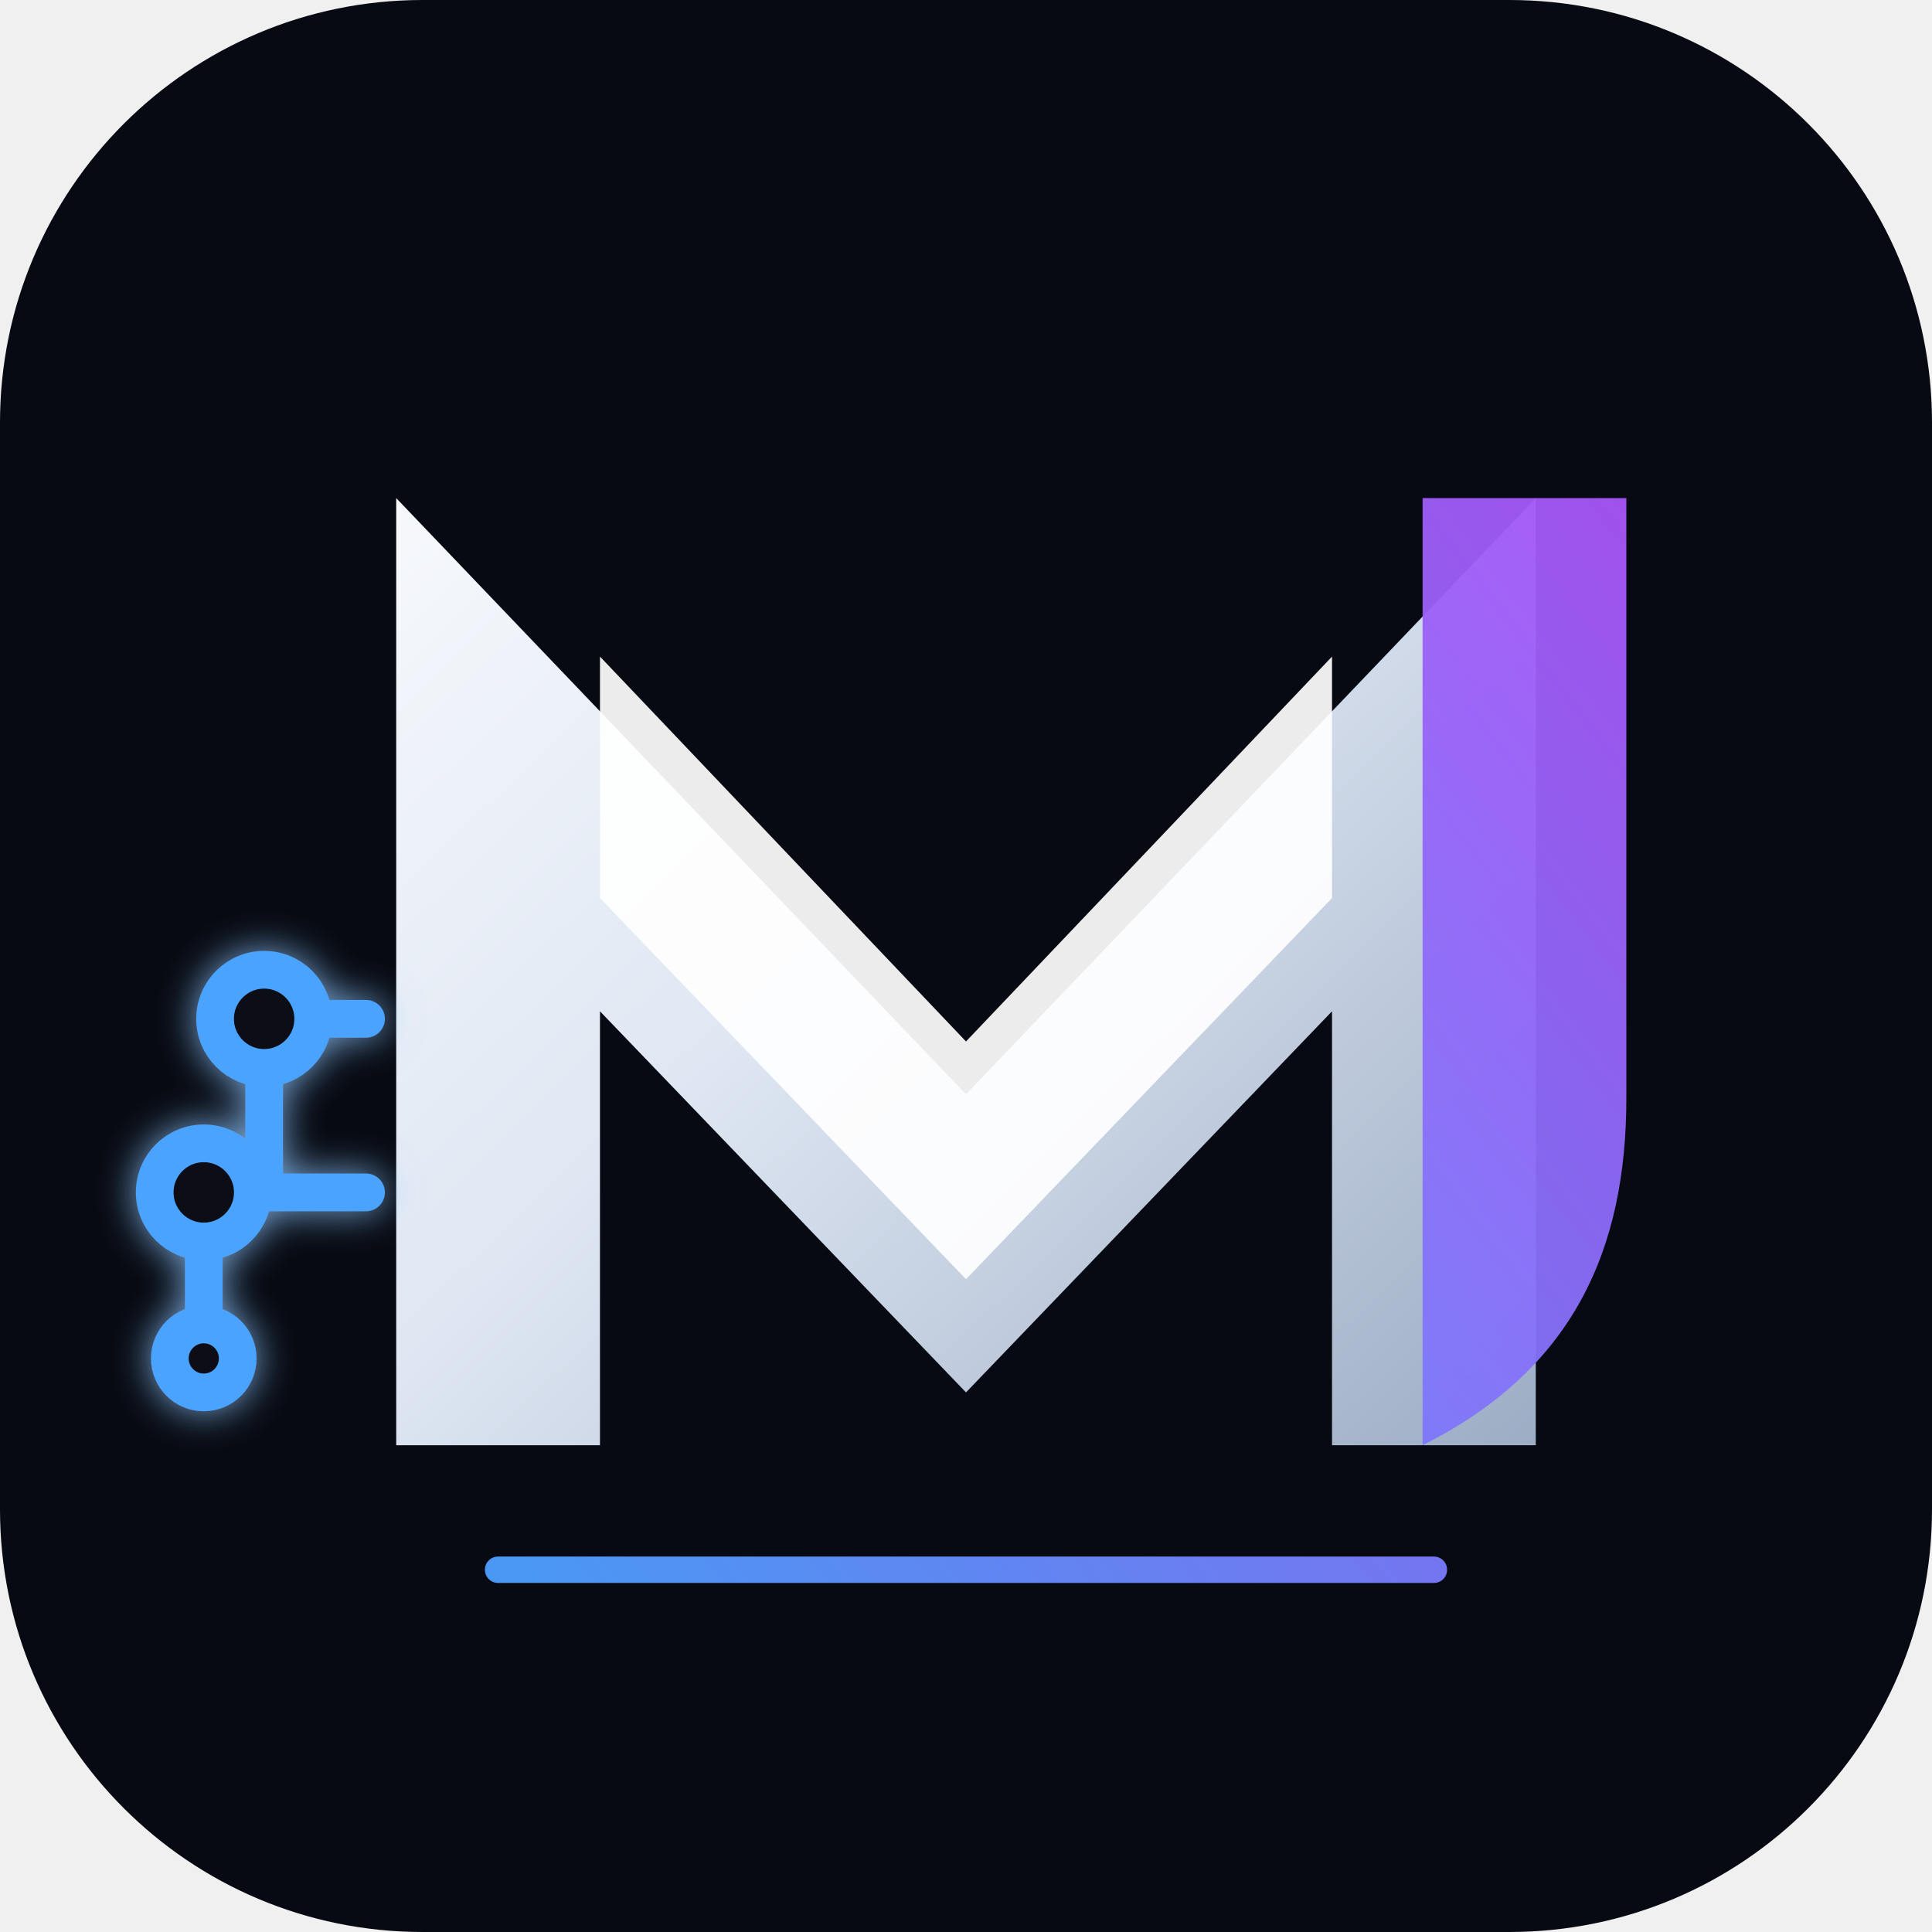
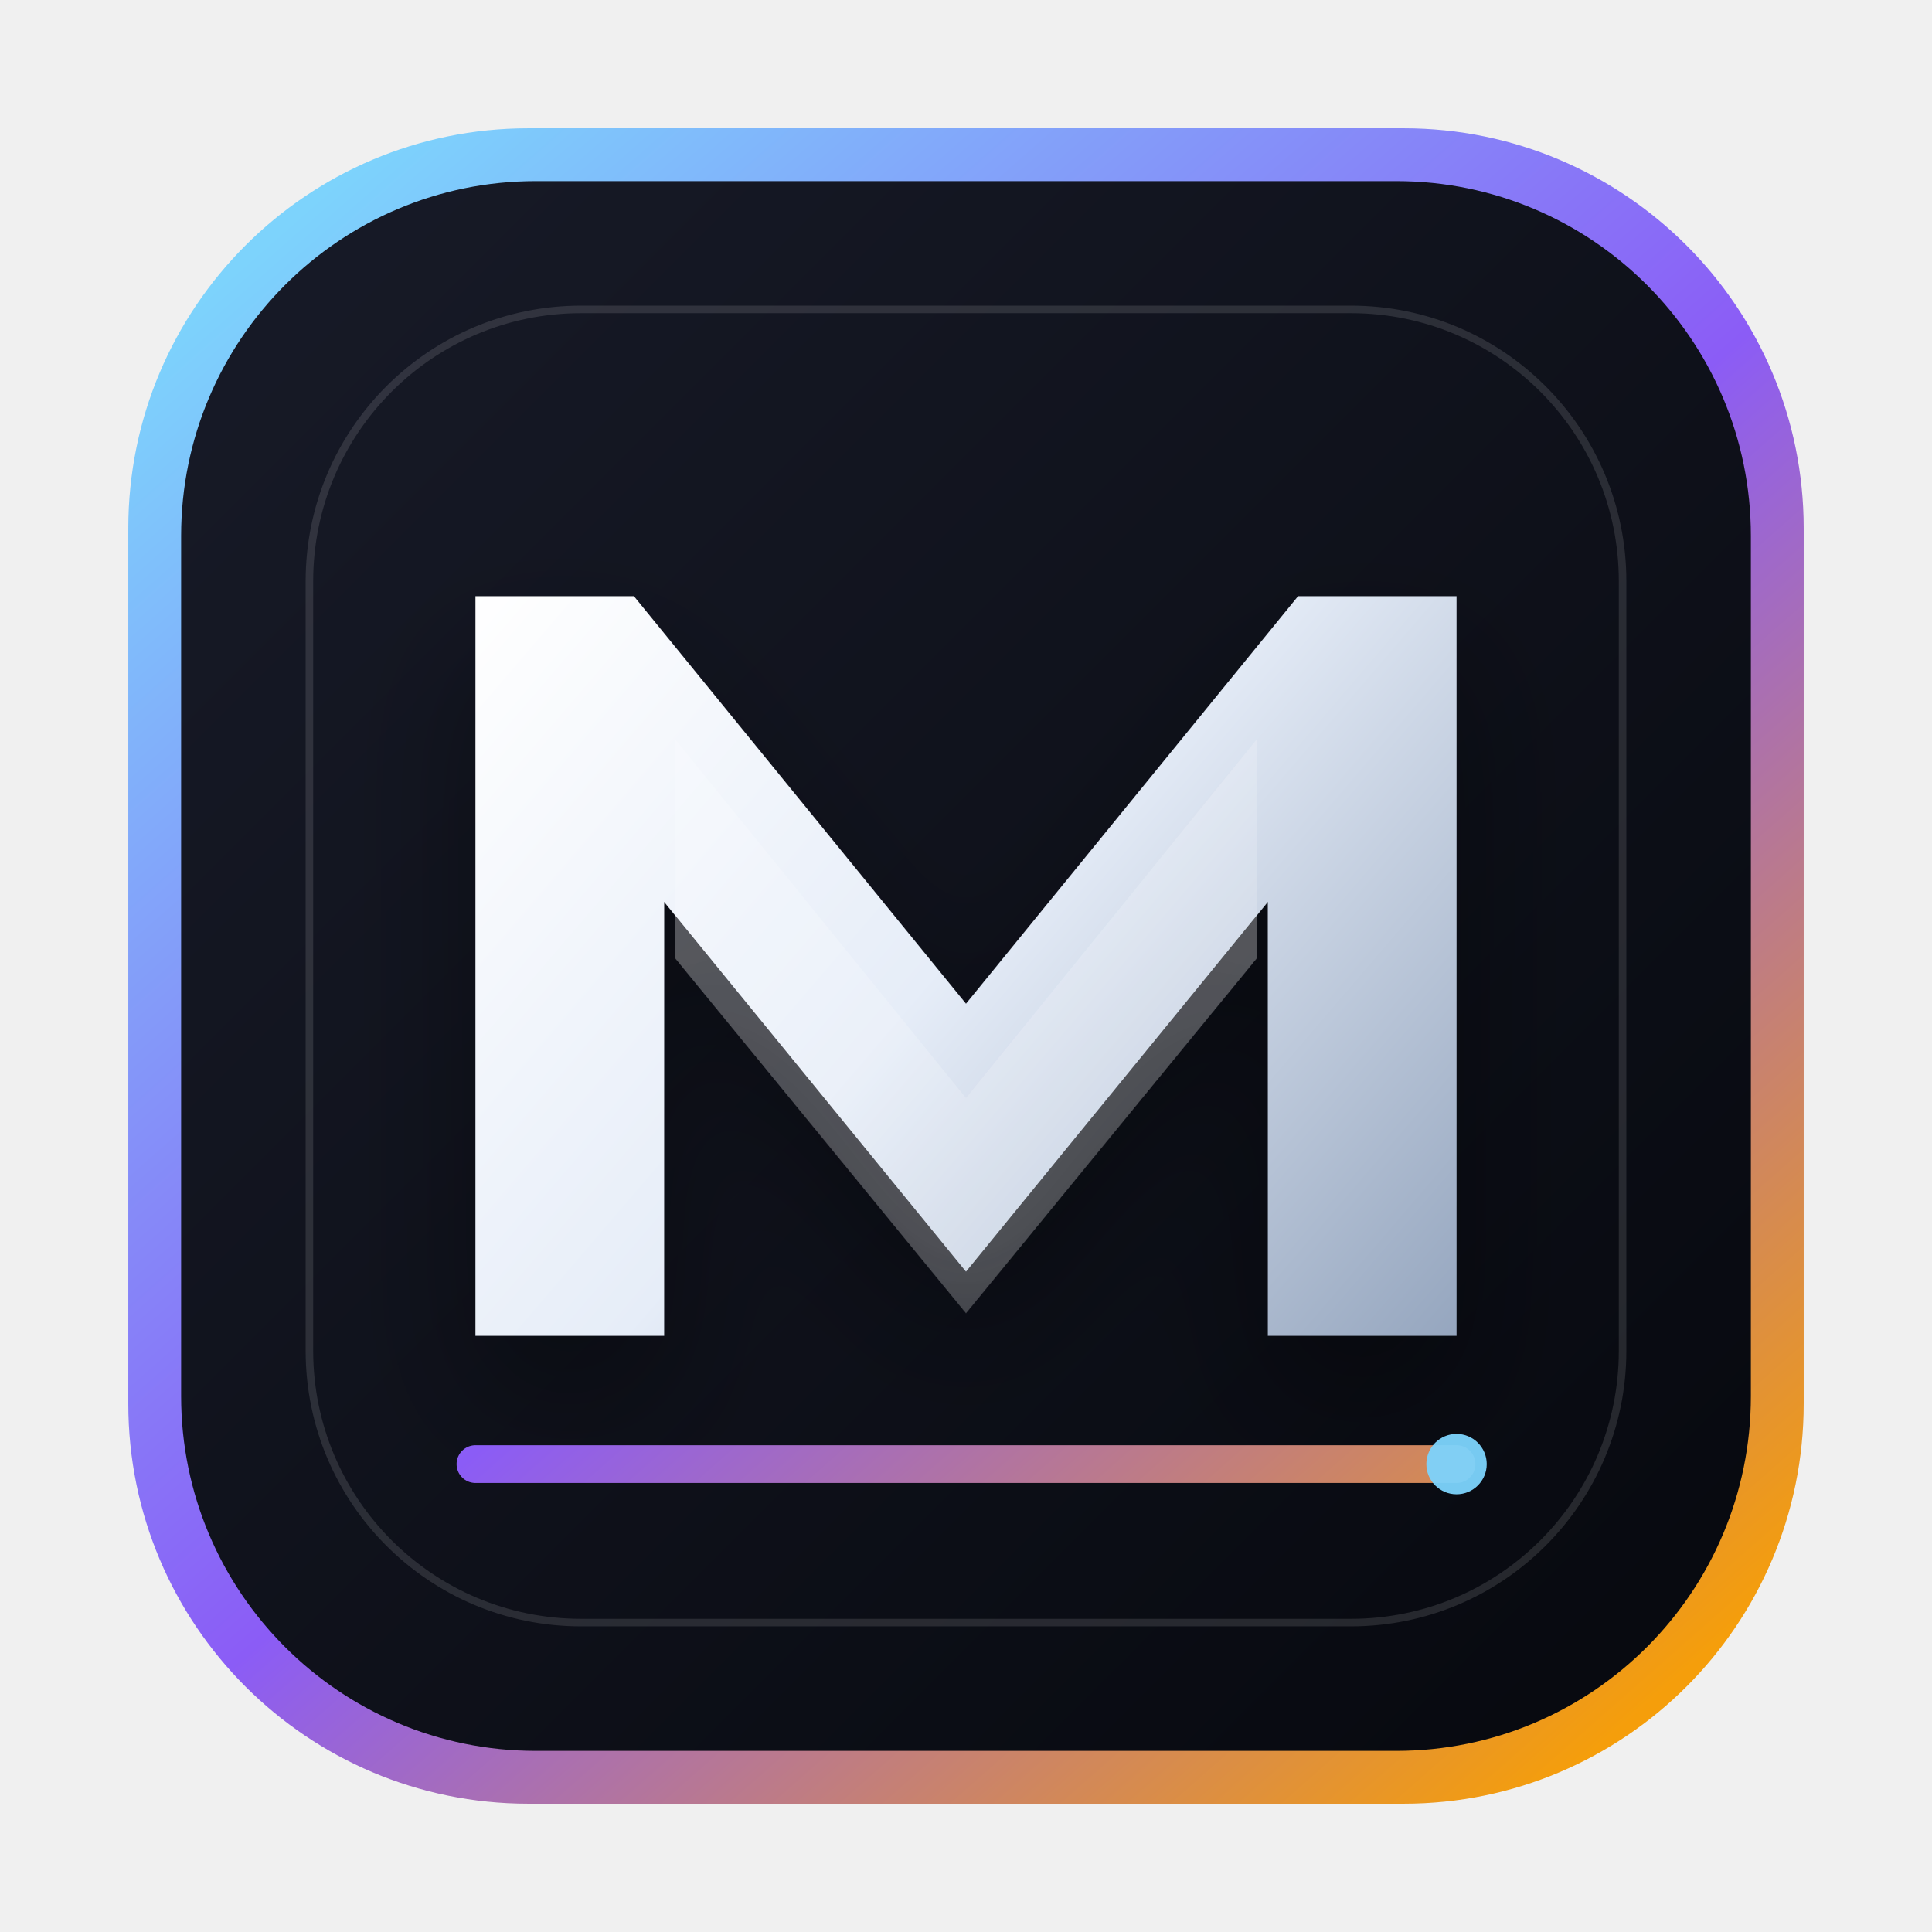
<svg xmlns="http://www.w3.org/2000/svg" viewBox="0 0 512 512" role="img" aria-labelledby="title desc">
  <defs>
-     <linearGradient id="metal" x1="80" y1="70" x2="430" y2="430" gradientUnits="userSpaceOnUse">
+     <linearGradient id="bg" x1="64" y1="64" x2="448" y2="448" gradientUnits="userSpaceOnUse">
+       <stop offset="0" stop-color="#171a27" />
+       <stop offset="1" stop-color="#07090f" />
+     </linearGradient>
+     <linearGradient id="edge" x1="80" y1="56" x2="432" y2="456" gradientUnits="userSpaceOnUse">
+       <stop offset="0" stop-color="#7dd3fc" />
+       <stop offset="0.52" stop-color="#8b5cf6" />
+       <stop offset="1" stop-color="#f59e0b" />
+     </linearGradient>
+     <linearGradient id="mono" x1="130" y1="150" x2="382" y2="366" gradientUnits="userSpaceOnUse">
      <stop offset="0" stop-color="#ffffff" />
-       <stop offset="0.45" stop-color="#dfe7f3" />
-       <stop offset="1" stop-color="#8ea0ba" />
+       <stop offset="0.48" stop-color="#e6edf8" />
+       <stop offset="1" stop-color="#93a4bd" />
    </linearGradient>
-     <linearGradient id="accent" x1="90" y1="390" x2="430" y2="130" gradientUnits="userSpaceOnUse">
-       <stop offset="0" stop-color="#4aa3ff" />
-       <stop offset="1" stop-color="#a855f7" />
-     </linearGradient>
-     <filter id="glow" x="-40%" y="-40%" width="180%" height="180%">
-       <feGaussianBlur stdDeviation="5" result="blur" />
-       <feColorMatrix in="blur" type="matrix" values="0 0 0 0 0.28 0 0 0 0 0.58 0 0 0 0 1 0 0 0 .85 0" result="blueGlow" />
-       <feMerge>
-         <feMergeNode in="blueGlow" />
-         <feMergeNode in="SourceGraphic" />
-       </feMerge>
+     <filter id="softShadow" x="-20%" y="-20%" width="140%" height="140%">
+       <feDropShadow dx="0" dy="18" stdDeviation="18" flood-color="#000000" flood-opacity="0.35" />
    </filter>
  </defs>
-   <rect width="512" height="512" rx="112" fill="#070a12" />
-   <path d="M105 383V132l151 158 151-158v251h-54V268L256 369l-97-101v115h-54Z" fill="url(#metal)" />
-   <path d="M159 174 256 276l97-102v64l-97 101-97-101v-64Z" fill="#ffffff" opacity=".92" />
-   <path d="M377 383c40-20 54-52 54-92V132h-54v251Z" fill="url(#accent)" opacity=".95" />
-   <g filter="url(#glow)" stroke="#4aa3ff" stroke-width="10" stroke-linecap="round" stroke-linejoin="round" fill="none">
-     <path d="M97 270H70v42" />
-     <path d="M97 316H54v44" />
-     <circle cx="70" cy="270" r="13" fill="#070a12" />
-     <circle cx="54" cy="316" r="13" fill="#070a12" />
-     <circle cx="54" cy="360" r="9" fill="#070a12" />
+   <rect x="34" y="34" width="444" height="444" rx="106" fill="url(#edge)" />
+   <rect x="48" y="48" width="416" height="416" rx="94" fill="url(#bg)" />
+   <rect x="82" y="82" width="348" height="348" rx="72" fill="none" stroke="rgba(255,255,255,0.12)" stroke-width="2" />
+   <g filter="url(#softShadow)">
+     <path d="M126 354V158h42l88 108 88-108h42v196h-50V239l-80 98-80-98v115h-50Z" fill="url(#mono)" />
+     <path d="M179 196 256 291l77-95v58l-77 94-77-94v-58Z" fill="#ffffff" opacity="0.18" />
  </g>
-   <path d="M132 416h248" stroke="url(#accent)" stroke-width="7" stroke-linecap="round" opacity=".95" />
+   <path d="M126 388h260" stroke="url(#edge)" stroke-width="10" stroke-linecap="round" />
+   <circle cx="386" cy="388" r="8" fill="#7dd3fc" opacity="0.95" />
</svg>
